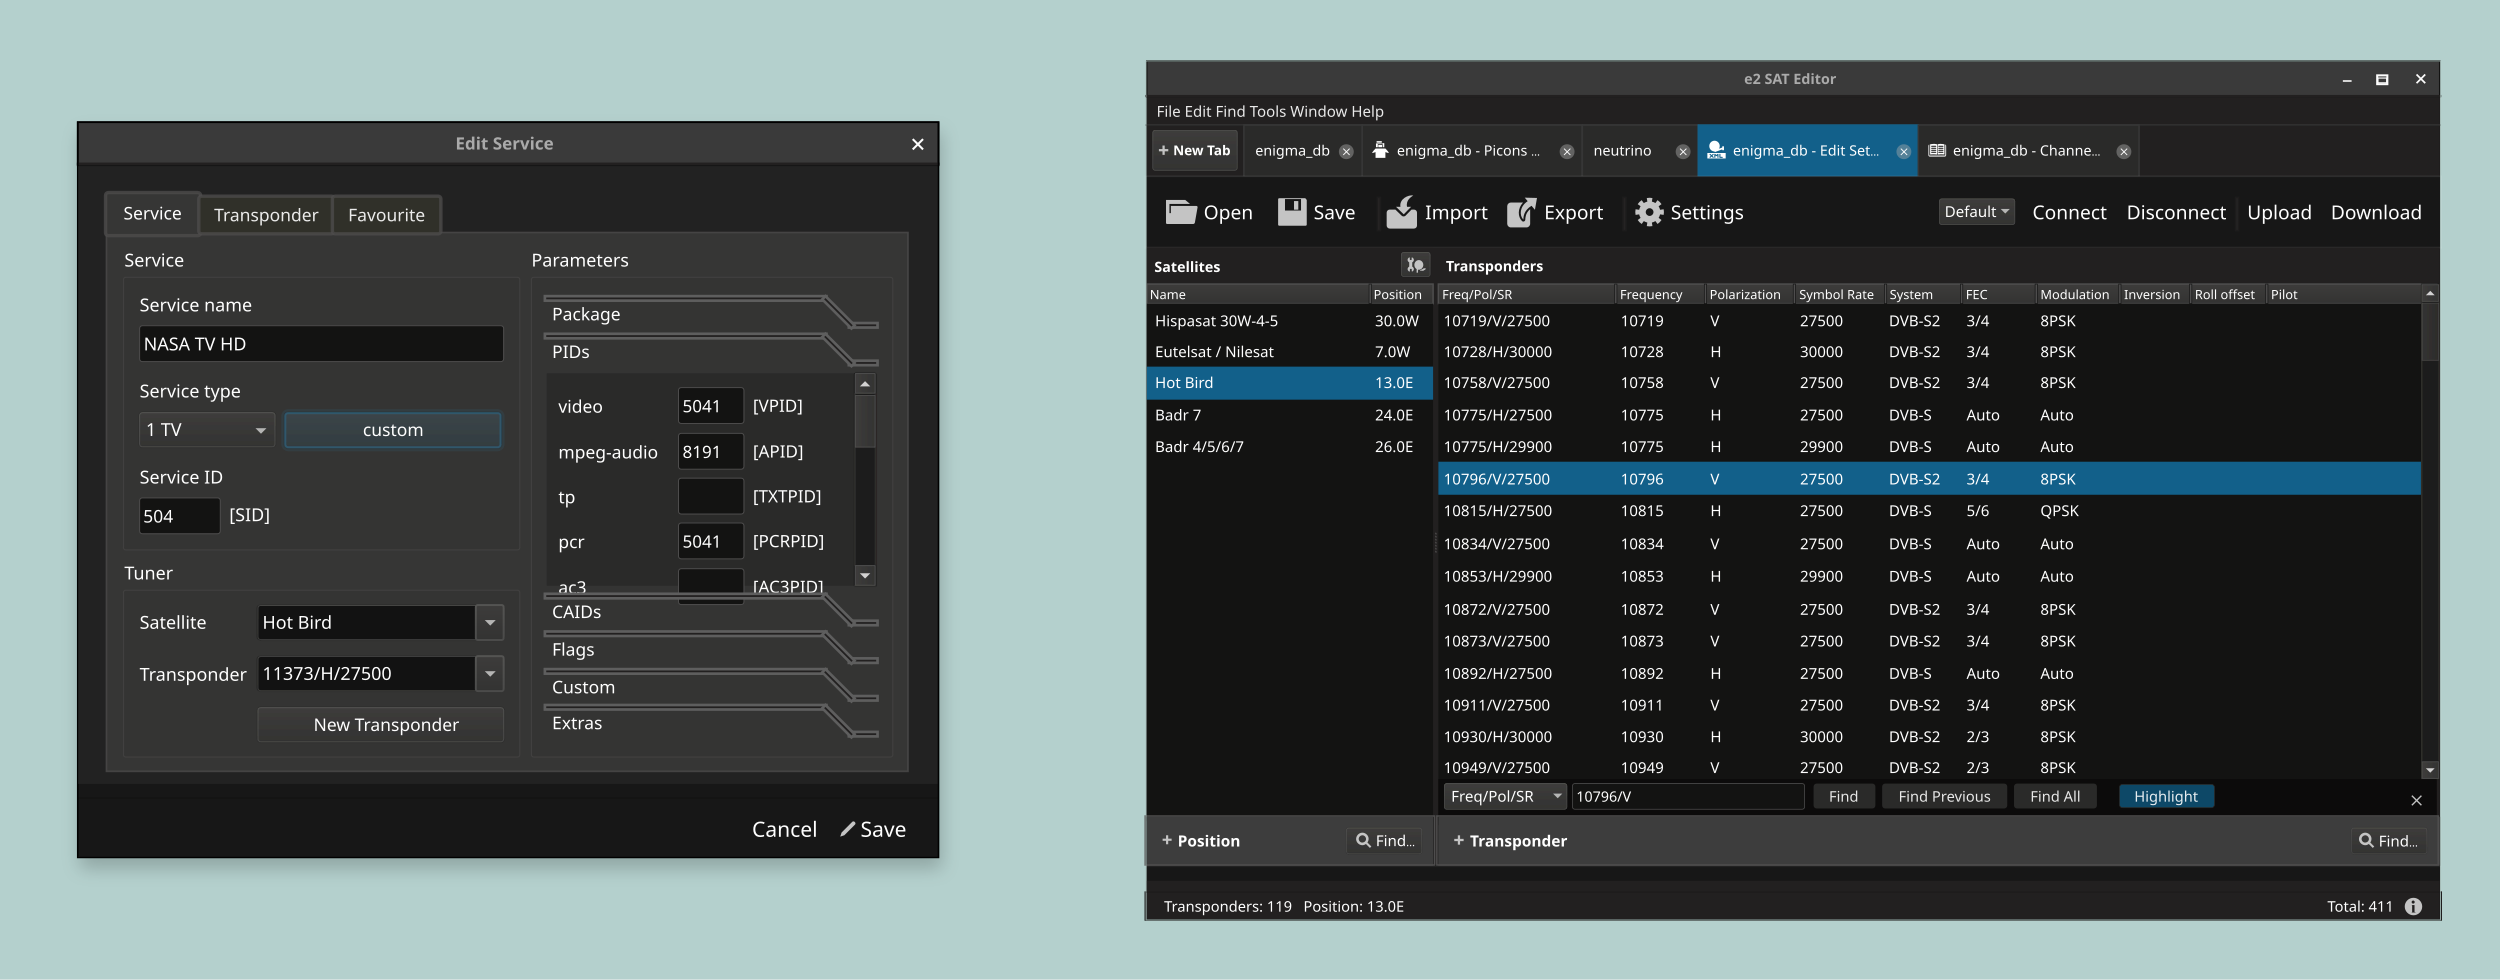
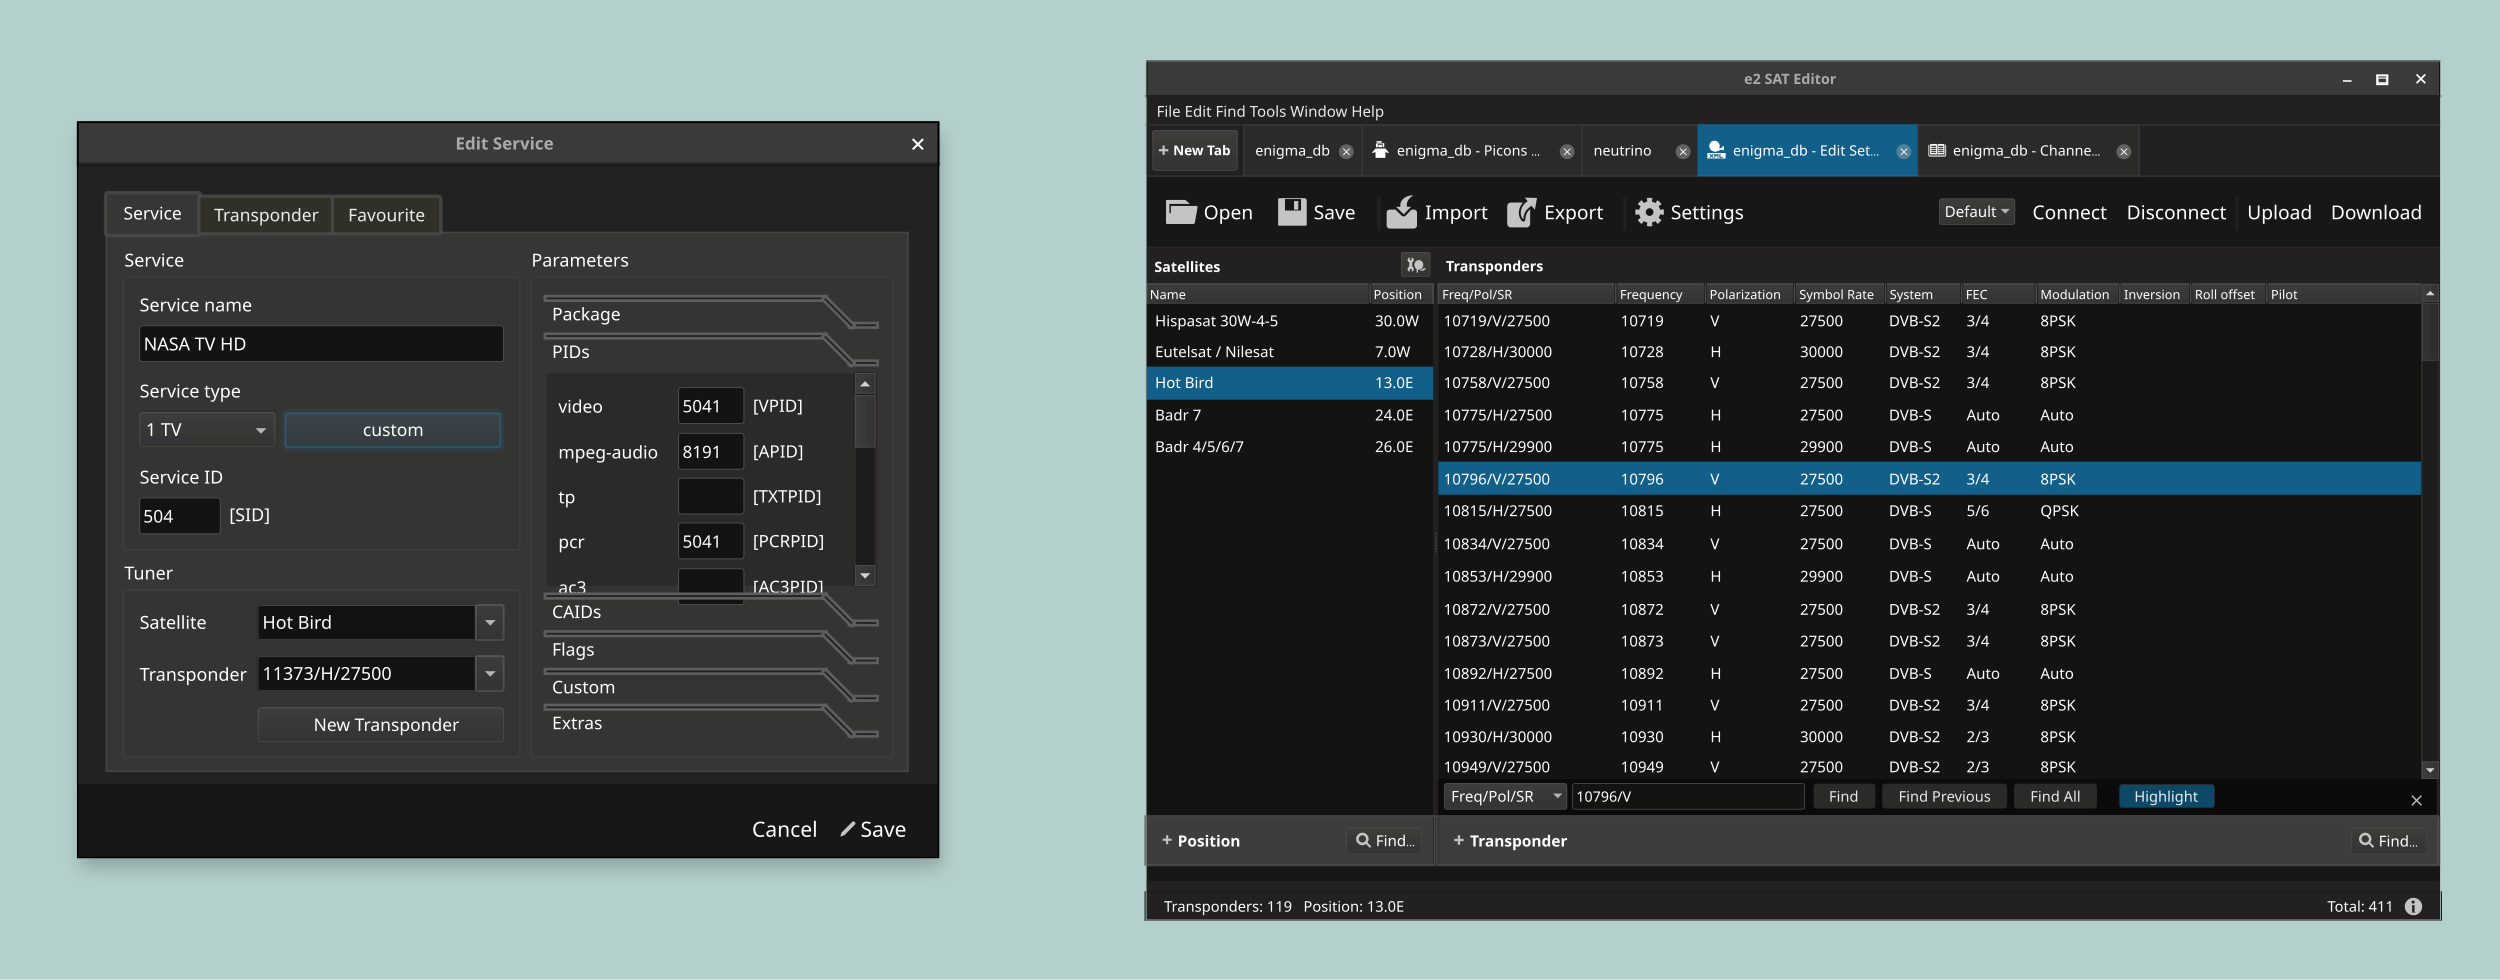
<svg xmlns="http://www.w3.org/2000/svg" viewBox="0 0 3318 1300" style="pointer-events:none;user-select:none;text-rendering:geometricprecision">
  <defs>
    <symbol id="aad">
      <path d="M37.75 37.75h18.127v-11.5h-18.127c0 0 0-18.127 0-18.127h-11.5v18.127c0 0-18.127 0-18.127 0v11.5h18.127c0 0 0 18.127 0 18.127h11.5v-18.127z" />
    </symbol>
    <symbol id="cbw">
      <path d="M60 14.973l-3-0.522v35.716c-3.141-0.28-8.021-0.667-11-0.667-0.95 0-2.094 0.039-3.312 0.102-0.962 0.036-2.014 0.106-3.059 0.191-2.678 0.191-5.264 0.428-6.629 0.559v-35.901c0 0 6.61-1.451 9.963-1.451 4 0 14.037 1.451 14.037 1.451l3.001 0.522c1.769 0.819 2.999 2.61 2.999 4.687v32.68c0 2.848-2.312 5.16-5.16 5.16h-51.68c-2.848 0-5.16-2.312-5.16-5.16v-32.68c0-2.077 1.23-3.869 3-4.687l3-0.522c0 0 10.037-1.451 14.037-1.451 3.353 0 9.963 1.451 9.963 1.451v35.901c-1.366-0.131-3.951-0.368-6.629-0.559-1.045-0.085-2.097-0.155-3.059-0.191-1.218-0.063-2.362-0.102-3.312-0.102-2.979 0-7.859 0.387-11 0.667v-35.716l-3 0.522v38.765h56v-38.765zM28.5 42.5c0-1.104-0.896-2-2-2h-14c-1.104 0-2 0.896-2 2s0.896 2 2 2h14c1.104 0 2-0.896 2-2zM53.5 42.5c0-1.104-0.896-2-2-2h-14c-1.104 0-2 0.896-2 2s0.896 2 2 2h14c1.104 0 2-0.896 2-2zM28.5 35.5c0-1.104-0.896-2-2-2h-14c-1.104 0-2 0.896-2 2s0.896 2 2 2h14c1.104 0 2-0.896 2-2zM53.5 35.5c0-1.104-0.896-2-2-2h-14c-1.104 0-2 0.896-2 2s0.896 2 2 2h14c1.104 0 2-0.896 2-2zM28.5 28.5c0-1.104-0.896-2-2-2h-14c-1.104 0-2 0.896-2 2s0.896 2 2 2h14c1.104 0 2-0.896 2-2zM53.5 28.5c0-1.104-0.896-2-2-2h-14c-1.104 0-2 0.896-2 2s0.896 2 2 2h14c1.104 0 2-0.896 2-2zM28.5 21.5c0-1.104-0.896-2-2-2h-14c-1.104 0-2 0.896-2 2s0.896 2 2 2h14c1.104 0 2-0.896 2-2zM53.5 21.5c0-1.104-0.896-2-2-2h-14c-1.104 0-2 0.896-2 2s0.896 2 2 2h14c1.104 0 2-0.896 2-2z" />
    </symbol>
    <symbol id="cce">
      <path d="M62.328 7.276l-5.604-5.604-24.724 24.724c0 0-24.724-24.724-24.724-24.724l-5.604 5.604 24.724 24.724c0 0-24.724 24.724-24.724 24.724l5.604 5.604 24.724-24.724c0 0 24.724 24.724 24.724 24.724l5.604-5.604-24.724-24.724c0 0 24.724-24.724 24.724-24.724z" />
    </symbol>
    <symbol id="edt">
      <path d="M13.624 42.251l33.207-33.269c1.948-1.951 5.432-1.635 7.775 0.704 2.344 2.34 2.666 5.823 0.719 7.774l-33.207 33.269-12.724 4.254 4.23-12.732z" />
    </symbol>
    <symbol id="ees">
      <path d="M32.032 50.518c-4.79-2.886-8.032-8.409-8.032-14.742 0-9.314 7.011-16.876 15.648-16.876 8.636 0 15.647 7.562 15.647 16.876s-7.011 16.875-15.647 16.875c-0.924 0-1.828-0.086-2.709-0.252l-0.191 10.501-4.943-0.144 0.227-12.238zM6.057 26.78c-0.001-0.001 0.023 14.969 0.023 14.969-0.866 0.414-1.706 0.922-2.43 1.563-4.358 3.853-4.35 10.108 0.019 13.972 0.971 0.858 2.137 1.495 3.319 1.965l1.369-0.931-0.011-7.239c-0.001-0.885 0.89-1.557 1.892-1.556 0 0 2.771 0.003 2.771 0.003 0.536 0.001 1.068 0.166 1.418 0.476 0.306 0.27 0.483 0.677 0.484 1.091 0 0 0.011 7.016 0.011 7.016l1.416 0.908c0.975-0.446 1.946-0.994 2.763-1.716 4.357-3.853 4.35-10.108-0.019-13.972-0.727-0.643-1.569-1.153-2.438-1.57l-0.023-14.969c0.866-0.414 1.706-0.923 2.43-1.563 4.358-3.853 4.35-10.108-0.019-13.972-0.895-0.791-1.965-1.383-3.043-1.844l-1.393 0.921 0.010 6.793c0.002 0.875-0.84 1.502-1.829 1.501 0 0-2.897-0.003-2.897-0.003-0.992-0.002-1.837-0.634-1.839-1.511 0 0-0.010-6.794-0.010-6.794l-1.392-0.918c-1.078 0.459-2.146 1.048-3.039 1.838-4.357 3.853-4.35 10.108 0.019 13.972 0.727 0.642 1.569 1.153 2.438 1.57zM50.271 51.811l-0.523-0.46-5.453 3.436 0.662 1.988 5.986-1.196c1.277 1.246 2.819 1.484 3.871 0.785-0.004 0.002 7.388-4.581 7.388-4.581 0.786-0.485 1.326-1.441 1.398-2.711 0.046-0.806-0.219-1.238-0.491-1.487-0.236-0.215-0.539-0.342-0.917-0.337-0.336 0.004-0.81 0.167-1.33 0.351-0.245 0.086-0.508 0.175-0.77 0.205-0.142 0.017-0.286 0.022-0.415-0.049-1.014-0.553-2.017-0.529-2.787-0.049l-6.619 4.105z" />
    </symbol>
    <symbol id="fft">
      <path d="M56.256 31.057h-42.438c-7.074 0-12.818 5.744-12.818 12.818v61.295c0 7.074 5.744 12.818 12.818 12.818h54.476c7.075 0 12.818-5.744 12.818-12.818v-51.051c-16.616 14.040-16.649 30.281-17.025 36.965-0.151 2.687-1.869 5.034-4.385 5.99s-5.359 0.343-7.257-1.565c-14.421-14.502-16.181-43.133 3.811-64.452zM57.293 90.694c-14.624-14.705-13.039-45.988 15.234-64.344l-10.365-12.362 42.838 1.084-7.263 41.344-11.808-14.082c-28.127 16.992-28.15 39.728-28.636 48.36z" />
    </symbol>
    <symbol id="fgt">
      <path d="M87.8 55.714h8.488c5.912 0 10.712 4.753 10.712 10.606v45.074c0 5.854-4.8 10.606-10.712 10.606h-84.576c-5.912 0-10.712-4.752-10.712-10.606v-45.074c0-5.853 4.8-10.606 10.712-10.606h19.788l22.5 21.827c1.413 1.374 4.32 2.133 6.3 2.109 1.98-0.023 4.821-0.828 6.2-2.236l21.3-21.7zM93.982 6.385c-17.881-3.082-49.582 12.531-44.921 39.525h-15.517l27.127 26.376 25.847-26.376h-14.41c-4.833-24.162 15.844-35.121 21.874-39.525z" />
    </symbol>
    <symbol id="fho">
      <path d="M32 62.5c-16.833 0-30.5-13.667-30.5-30.5s13.667-30.5 30.5-30.5v9.611c-0.352-0.073-0.717-0.111-1.090-0.111-2.99 0-5.42 2.43-5.42 5.41 0 2.99 2.43 5.42 5.42 5.42 0.373 0 0.738-0.038 1.090-0.111v5.111l-7.44 0.18 2.82 1.23v22.7l-2.82 2.060h7.44v9.5zM32 11.111v-9.611c16.833 0 30.5 13.667 30.5 30.5s-13.667 30.5-30.5 30.5v-9.5h9.46l-5.76-2.060v-24.2l-3.7 0.090v-5.111c2.46-0.506 4.32-2.693 4.32-5.309 0-2.607-1.86-4.793-4.32-5.299z" />
    </symbol>
    <symbol id="fin">
      <path d="M21 42.973h89.077c2.783 0 4.643 2.26 4.153 5.042l-9.34 52.943c-0.491 2.783-3.149 5.042-5.932 5.042h-91.118c-2.119 0-3.84-1.721-3.84-3.84v-80.16h67.2l16.8 14h-72v32h5v-25.027z" />
    </symbol>
    <symbol id="fje">
      <path d="M114 22v86.16c0 2.119-1.721 3.84-3.84 3.84h-92.32c-2.119 0-3.84-1.721-3.84-3.84v-88.32c0-2.119 1.721-3.84 3.84-3.84h91.16l5 6zM94 59.014v-40h-56v40h56zM84.5 26v30h-15v-30h15z" />
    </symbol>
    <symbol id="pkw">
      <path d="M14.762 29.23h34.49c0 0 13.928 14.478 11.463 15.596-1.067 0.483-6.127-1.117-11.524-3.087v20.261h-34.389v-20.253c-5.389 1.967-10.437 3.562-11.502 3.079-2.465-1.118 11.462-15.596 11.462-15.596zM36.774 11.359h-20.475v13.19h6.364v-10.552h14.111v-2.638zM38.538 16.635h-14.111v7.914h14.111v-7.914zM45.299 10.4v14.149h-4.283v-9.233h-2.478v-4.916h6.761zM36.632 3.482h-18.173v5.276h18.173v-5.276z" />
    </symbol>
    <symbol id="slh">
      <path d="M40.023 45.152c-3.477 2.591-7.729 4.192-12.407 4.221-10.406 0.066-20.276-8.26-21.806-18.699-1.731-11.814 7.58-24.164 20.12-25.040 0.561-0.039 1.124-0.055 1.686-0.053 10 0.095 19.38 7.75 21.337 17.619 1.156 5.829-0.437 11.92-3.87 16.758l13.82 13.819-5.128 5.128-13.752-13.753zM27.395 14.645c-6.236 0.060-12 5.17-12.677 11.431-0.588 5.436 2.691 11.076 7.773 13.229 6.62 2.806 15.346-1.167 17.352-8.391 2.055-7.404-3.759-16.031-12.032-16.265-0.139-0.003-0.278-0.004-0.416-0.004z" />
    </symbol>
    <symbol id="sms">
      <path d="M73.934 15.359c-6.491-1.302-13.177-1.302-19.668 0 0.828 4.128 1.452 8.287 1.871 12.477-4.352 0.948-8.5 2.666-12.249 5.073-2.666-3.259-5.165-6.641-7.499-10.146-5.511 3.67-10.238 8.397-13.908 13.908 3.505 2.334 6.887 4.834 10.146 7.499-2.407 3.749-4.125 7.897-5.073 12.249-4.19-0.419-8.349-1.043-12.477-1.871-1.303 6.491-1.303 13.177 0 19.668 4.128-0.828 8.287-1.452 12.477-1.871 0.948 4.352 2.666 8.501 5.073 12.249-3.259 2.666-6.641 5.165-10.146 7.499 3.67 5.511 8.397 10.238 13.908 13.908 2.334-3.505 4.833-6.887 7.499-10.146 3.749 2.407 7.897 4.125 12.249 5.074-0.419 4.189-1.043 8.348-1.871 12.476 6.491 1.303 13.177 1.303 19.668 0-0.828-4.128-1.452-8.287-1.871-12.476 4.352-0.949 8.5-2.667 12.249-5.074 2.666 3.259 5.165 6.641 7.499 10.146 5.511-3.67 10.238-8.397 13.908-13.908-3.505-2.334-6.887-4.833-10.146-7.499 2.407-3.748 4.125-7.897 5.073-12.249 4.19 0.419 8.349 1.043 12.477 1.871 1.303-6.491 1.303-13.177 0-19.668-4.128 0.828-8.287 1.452-12.477 1.871-0.948-4.352-2.666-8.5-5.073-12.249 3.259-2.665 6.641-5.165 10.146-7.499-3.67-5.511-8.397-10.238-13.908-13.908-2.334 3.505-4.833 6.887-7.499 10.146-3.749-2.407-7.897-4.125-12.249-5.073 0.419-4.19 1.043-8.349 1.871-12.477zM64.1 50.882c7.451 0 13.5 6.049 13.5 13.5s-6.049 13.5-13.5 13.5c-7.451 0-13.5-6.049-13.5-13.5s6.049-13.5 13.5-13.5z" />
    </symbol>
    <symbol id="tnw">
      <path d="M64 64v-19h-64v19h64zM38.975 58.253l0.001 1.834c0.001 1.076-0.872 1.949-1.947 1.949s-1.949-0.873-1.95-1.949l-0.002-6.41-1.968 1.774c-0.407 0.367-0.947 0.542-1.48 0.524-0.533 0.018-1.073-0.157-1.48-0.524l-1.968-1.774-0.003 6.41c0 1.076-0.874 1.949-1.949 1.949s-1.948-0.873-1.948-1.949l0.002-5.24h-6.669l4.099 3.89c0.751 0.713 0.751 1.869 0.002 2.581-0.75 0.711-1.968 0.71-2.719-0.002l-4.104-3.895-4.104 3.895c-0.751 0.712-1.969 0.713-2.719 0.002-0.75-0.712-0.749-1.868 0.002-2.581l4.104-3.895-4.104-3.895c-0.751-0.712-0.752-1.868-0.002-2.58s1.968-0.711 2.719 0.002l4.104 3.895 4.104-3.895c0.751-0.713 1.969-0.713 2.719-0.002 0.749 0.712 0.749 1.868-0.002 2.58l-4.099 3.89h6.669l0.002-5.24c0-0.024 0.001-0.048 0.002-0.072-0.031-0.488 0.159-0.985 0.571-1.356 0.276-0.249 0.614-0.408 0.97-0.477 0.131-0.028 0.267-0.043 0.406-0.043 0.058 0 0.115 0.002 0.172 0.007 0.454 0.033 0.899 0.206 1.247 0.52l3.976 3.583 3.975-3.583c0.348-0.314 0.793-0.487 1.248-0.52 0.056-0.005 0.114-0.007 0.171-0.007 0.14 0 0.276 0.015 0.407 0.043 0.356 0.069 0.694 0.228 0.97 0.477 0.412 0.371 0.602 0.868 0.571 1.356 0.001 0.024 0.001 0.048 0.001 0.072l0.003 8.646h2.912l0.003-8.83c0-1.076 0.874-1.949 1.949-1.949s1.948 0.873 1.948 1.949l-0.004 8.839 6.372 0.002c0.993 0.001 1.798 0.807 1.798 1.799 0 0.993-0.805 1.798-1.798 1.798l-8.471-0.003c-0.992 0-1.798-0.806-1.798-1.799l0.001-1.796h-2.912zM25.286 39.498c-0.095 0.001-0.19 0.002-0.286 0.002-10.072 0-18.25-8.402-18.25-18.75s8.178-18.75 18.25-18.75c10.072 0 18.25 8.402 18.25 18.75 0 3.307-0.835 6.416-2.301 9.115l11.051-4.023v-3.071c0-0.828 0.672-1.5 1.5-1.5h3c0.828 0 1.5 0.672 1.5 1.5v11c0 0.828-0.672 1.5-1.5 1.5h-3c-0.828 0-1.5-0.672-1.5-1.5v-1.543l-25.926 9.436-0.788-2.166z" />
    </symbol>
    <symbol id="aol">
      <path d="M32 45.423l26.667-26.846h-53.334l26.667 26.846z" />
    </symbol>
    <linearGradient id="bpf" x1="0" y1="0" x2="0" y2="1">
      <stop offset="0" style="stop-color:#3d3c3b" />
      <stop offset="1" style="stop-color:#333332" />
    </linearGradient>
    <linearGradient id="bqf" x1="0" y1="0" x2="1" y2="0">
      <stop offset="0" style="stop-color:#3d3c3b" />
      <stop offset="1" style="stop-color:#333332" />
    </linearGradient>
    <linearGradient id="brf" x1="0" y1="0" x2="0" y2="1">
      <stop offset="0" style="stop-color:#545452" />
      <stop offset="1" style="stop-color:#4b4b4a" />
    </linearGradient>
    <filter id="bsf" color-interpolation-filters="sRGB">
      <feDropShadow dx="0" dy="0" stdDeviation="0.75" />
      <feDropShadow dx="0" dy="0" stdDeviation="0.5" />
      <feDropShadow dx="0" dy="0" stdDeviation="1" />
    </filter>
    <filter id="mtf" color-interpolation-filters="sRGB">
      <feDropShadow dx="-3" dy="12" stdDeviation="20" flood-opacity="0.2" />
      <feDropShadow dx="3" dy="12" stdDeviation="10" flood-opacity="0.2" />
    </filter>
  </defs>
  <rect x="0" y="0" width="3318" height="1300" style="fill:#b4d0cd" />
  <g transform="matrix(1.19,0,0,1.19,102,161)" style="font-family:'Sans-Serif',system-ui,sans-serif">
    <rect x="1" y="1" width="960" height="820" rx="0" style="fill:#222020;stroke:#acc6c3;stroke-width:1px;filter:url(#mtf)" />
    <rect x="1" y="1" width="960" height="48" rx="0" style="fill:#3a3a3a;stroke:#131312;stroke-width:2px;clip-path:inset(1px 1px 0px)" />
    <rect x="1" y="47" width="960" height="1" style="fill:none;stroke:#222020;stroke-width:2px;clip-path:inset(0px 1px)" />
    <text x="-1" y="3.5" dx="478" dy="28" text-anchor="middle" style="font-family:'Sans-Serif',system-ui,sans-serif;font-weight:bold;font-size:19px;fill:#aaa">Edit Service</text>
    <g transform="matrix(0.707,0.707,-0.707,0.707,938,15)">
      <rect x="0" y="7" width="15" height="1" style="fill:none;stroke:#fdfdfd;stroke-width:1.3px" />
      <rect x="7" y="0" width="1" height="15" style="fill:none;stroke:#fdfdfd;stroke-width:1.3px" />
    </g>
    <rect x="33" y="124" width="894" height="601" rx="0" style="fill:#363635;fill-opacity:1;stroke:#4e4d4d;stroke-opacity:0.75;stroke-width:1.8px" />
    <g style="clip-path:none">
      <rect x="32" y="79.5" width="106" height="48" rx="3" style="fill:#363635;stroke:#4e4d4d;stroke-opacity:0.75;stroke-width:3.8px;clip-path:inset(1.5px 1.5px 4.2px)" />
      <text x="38.5" y="87.5" dx="46" dy="22" text-anchor="middle" style="font-size:19.5px;letter-spacing:normal;fill:#fff">Service</text>
    </g>
    <g style="clip-path:none">
      <rect x="136" y="83.5" width="151" height="42" rx="3" style="fill:#303029;stroke:#4e4d4d;stroke-opacity:0.75;stroke-width:3.8px;clip-path:inset(1.5px 1.5px 4.2px 4.2px)" />
      <text x="131.5" y="89.5" dx="80" dy="22" text-anchor="middle" style="font-size:19.5px;letter-spacing:normal;fill:#fff;fill-opacity:0.9">Transponder</text>
    </g>
    <g style="clip-path:none">
      <rect x="285" y="83.5" width="121" height="42" rx="3" style="fill:#303029;stroke:#4e4d4d;stroke-opacity:0.75;stroke-width:3.8px;clip-path:inset(1.5px 1.5px 4.2px 4.2px)" />
      <text x="278.5" y="89.5" dx="67" dy="22" text-anchor="middle" style="font-size:19.5px;letter-spacing:normal;fill:#fff;fill-opacity:0.9">Favourite</text>
    </g>
    <rect x="52" y="174" width="442" height="304" rx="2.5" style="fill:#222020;fill-opacity:0.1;stroke:#4e4d4d;stroke-opacity:0.5;stroke-width:1.2px" />
    <text x="43" y="145" dx="10" dy="17" style="font-size:20px;letter-spacing:normal;fill:#fff">Service</text>
    <text x="70" y="190" dy="22" style="font-size:20px;fill:#fff">Service name</text>
    <rect x="70" y="228" width="406" height="40" rx="3" style="fill:#131312;stroke:#4e4d4d;stroke-opacity:1;stroke-width:1.1px;clip-path:none" />
    <text x="70.5" y="232.5" dx="4" dy="23" style="font-size:20px;fill:#fff">NASA TV HD</text>
    <text x="70" y="286" dy="22" style="font-size:20px;fill:#fff">Service type</text>
    <rect x="70" y="325" width="151" height="38" rx="3" style="fill:url(#bpf);stroke:url(#brf);stroke-width:1.1px;filter:url(#bsf)" />
    <text x="65" y="329" dx="12" dy="22" style="font-size:20px;word-spacing:8px;fill:#fff">1 TV</text>
    <rect x="198.5" y="334" width="24" height="24" rx="8" style="fill:none;stroke:none;stroke-opacity:0.06;stroke-width:2px" />
    <g style="fill:#b5b5b4" transform="matrix(0.23,0,0,0.23,198,338)">
      <use href="#aol" />
    </g>
    <rect x="232.5" y="325.5" width="240" height="38" rx="3" style="fill:url(#bpf);stroke:#315162;stroke-width:2.2px;filter:url(#bsf)" />
    <rect x="228" y="321" width="249" height="47" rx="8" style="fill:#308cc6;fill-opacity:0.1" />
    <text x="299" y="331" dx="20" dy="20" style="font-size:19.5px;word-spacing:8px;fill:#fff">custom</text>
    <text x="70" y="382" dy="22" style="font-size:20px;fill:#fff">Service ID</text>
    <rect x="70" y="420" width="90" height="40" rx="3" style="fill:#131312;stroke:#4e4d4d;stroke-opacity:1;stroke-width:1.1px;clip-path:none" />
    <text x="70" y="424.5" dx="4" dy="23" style="font-size:19.5px;fill:#fff">504</text>
    <text x="170" y="423" dy="23" style="font-size:20px;fill:#fff">[SID]</text>
    <rect x="52" y="523" width="442" height="186" rx="2.5" style="fill:#222020;fill-opacity:0.1;stroke:#4e4d4d;stroke-opacity:0.5;stroke-width:1.2px" />
    <text x="43" y="494" dx="10" dy="17" style="font-size:20px;letter-spacing:normal;fill:#fff">Tuner</text>
    <text x="70" y="544" dy="22" style="font-size:20px;fill:#fff">Satellite</text>
    <rect x="202" y="540" width="274" height="38" rx="3" style="fill:#131312;stroke:url(#brf);stroke-width:1.1px;filter:url(#bsf)" />
    <rect x="200.5" y="539.5" width="247" height="39" rx="3" style="clip-path:inset(0px 3px 0px 0px);opacity:0.2" />
    <text x="195" y="544" dx="12" dy="22" style="font-size:20px;fill:#fff">Hot Bird</text>
    <rect x="445" y="539.5" width="31" height="39" rx="2.2" style="fill:url(#bpf);stroke:url(#brf);stroke-width:2.2px;clip-path:inset(1.3px 1.1px 1.3px 0px)" />
    <rect x="454.2" y="548" width="24" height="24" rx="8" style="fill:none;stroke:none;stroke-opacity:0.06;stroke-width:2px" />
    <g style="fill:#b5b5b4" transform="matrix(0.23,0,0,0.23,453.7,552)">
      <use href="#aol" />
    </g>
    <text x="70" y="602" dy="22" style="font-size:20px;fill:#fff">Transponder</text>
    <rect x="202" y="597" width="274" height="38" rx="3" style="fill:#131312;stroke:url(#brf);stroke-width:1.1px;filter:url(#bsf)" />
    <rect x="200.5" y="596.5" width="247" height="39" rx="3" style="clip-path:inset(0px 3px 0px 0px);opacity:0.2" />
    <text x="195" y="601" dx="12" dy="22" style="font-size:20px;fill:#fff">11373/H/27500</text>
    <rect x="445" y="596.5" width="31" height="39" rx="2.2" style="fill:url(#bpf);stroke:url(#brf);stroke-width:2.2px;clip-path:inset(1.3px 1.1px 1.3px 0px)" />
    <rect x="454.2" y="605" width="24" height="24" rx="8" style="fill:none;stroke:none;stroke-opacity:0.06;stroke-width:2px" />
    <g style="fill:#b5b5b4" transform="matrix(0.23,0,0,0.23,453.7,609)">
      <use href="#aol" />
    </g>
    <rect x="202" y="654" width="274" height="38" rx="3" style="fill:url(#bpf);stroke:url(#brf);stroke-width:1.1px;filter:url(#bsf)" />
    <text x="244" y="659" dx="20" dy="21" style="font-size:19.5px;fill:#fff">New Transponder</text>
    <rect x="507" y="174" width="403" height="535" rx="2.5" style="fill:#222020;fill-opacity:0.1;stroke:#4e4d4d;stroke-opacity:0.5;stroke-width:1.2px" />
    <text x="497" y="145" dx="10" dy="17" style="font-size:20px;letter-spacing:normal;fill:#fff">Parameters</text>
    <rect x="522" y="195" width="314" height="5" style="fill:#222020;stroke:#5e5e5e;stroke-width:3px;clip-path:inset(3px 3px 1px)" />
    <rect x="861" y="225" width="32" height="5" style="fill:#222020;stroke:#5e5e5e;stroke-width:3px;clip-path:inset(3px 3px 1px 2px)" />
    <rect x="222" y="-222" width="46" height="5" style="fill:#222020;stroke:#5e5e5e;stroke-width:3px;clip-path:inset(3px 3px 1px)" transform="matrix(0.707,0.707,-0.707,0.707,521,195)" />
    <text x="522" y="196" dx="8" dy="26" style="font-size:19.5px;fill:#fff">Package</text>
    <rect x="522" y="237" width="314" height="5" style="fill:#222020;stroke:#5e5e5e;stroke-width:3px;clip-path:inset(3px 3px 1px)" />
    <rect x="861" y="267" width="32" height="5" style="fill:#222020;stroke:#5e5e5e;stroke-width:3px;clip-path:inset(3px 3px 1px 2px)" />
    <rect x="222" y="-222" width="46" height="5" style="fill:#222020;stroke:#5e5e5e;stroke-width:3px;clip-path:inset(3px 3px 1px)" transform="matrix(0.707,0.707,-0.707,0.707,521,237)" />
    <text x="522" y="238" dx="8" dy="26" style="font-size:19.5px;fill:#fff">PIDs</text>
    <g style="clip-path:inset(0px 0px 22px)">
      <rect x="524" y="281" width="367" height="237" style="fill:#2a2a29;fill-opacity:1" />
      <text x="537" y="303" dy="22" style="font-size:19.5px;fill:#fff">video</text>
      <rect x="671" y="297" width="73" height="40" rx="3" style="fill:#131312;stroke:#4e4d4d;stroke-opacity:1;stroke-width:1.1px;clip-path:none" />
      <text x="671.5" y="301.5" dx="4" dy="23" style="font-size:19px;fill:#fff">5041</text>
      <text x="754" y="301" dy="23" style="font-size:19px;fill:#fff">[VPID]</text>
      <text x="537" y="354" dy="22" style="font-size:19.5px;fill:#fff">mpeg-audio</text>
      <rect x="671" y="348" width="73" height="40" rx="3" style="fill:#131312;stroke:#4e4d4d;stroke-opacity:1;stroke-width:1.1px;clip-path:none" />
      <text x="671.5" y="352.5" dx="4" dy="23" style="font-size:19px;fill:#fff">8191</text>
      <text x="754" y="352" dy="23" style="font-size:19px;fill:#fff">[APID]</text>
      <text x="537" y="404" dy="22" style="font-size:19.5px;fill:#fff">tp</text>
      <rect x="671" y="398" width="73" height="40" rx="3" style="fill:#131312;stroke:#4e4d4d;stroke-opacity:1;stroke-width:1.1px;clip-path:none" />
      <text x="754" y="402" dy="23" style="font-size:19px;fill:#fff">[TXTPID]</text>
      <text x="537" y="454" dy="22" style="font-size:19.5px;fill:#fff">pcr</text>
      <rect x="671" y="448" width="73" height="40" rx="3" style="fill:#131312;stroke:#4e4d4d;stroke-opacity:1;stroke-width:1.1px;clip-path:none" />
      <text x="671.5" y="452.5" dx="4" dy="23" style="font-size:19px;fill:#fff">5041</text>
      <text x="754" y="452" dy="23" style="font-size:19px;fill:#fff">[PCRPID]</text>
      <text x="537" y="505" dy="22" style="font-size:19.5px;fill:#fff">ac3</text>
      <rect x="671" y="499" width="73" height="40" rx="3" style="fill:#131312;stroke:#4e4d4d;stroke-opacity:1;stroke-width:1.1px;clip-path:none" />
      <text x="754" y="503" dy="23" style="font-size:19px;fill:#fff">[AC3PID]</text>
    </g>
    <g transform="matrix(0.994,0,0,0.994,11,7.5)" style="clip-path:inset(0px 0px 0px -2px);filter:url(#bsf)">
      <rect x="862" y="277" width="23" height="236" style="fill:#1d1c1c;stroke:#2e2d2c;stroke-width:2px;clip-path:inset(0px 1px 0px 0px)" />
      <rect x="862.5" y="275.5" width="22" height="22" style="fill:url(#bqf);stroke:#4f4f4e;filter:url(#bsf)" rx="0" />
      <g transform="matrix(0.22,0,0,-0.22,866.3,294)">
        <use href="#aol" style="fill:#d3d2d2" />
      </g>
      <rect x="862.5" y="491" width="22" height="22" style="fill:url(#bqf);stroke:#4f4f4e;filter:url(#bsf)" rx="0" />
      <g transform="matrix(0.22,0,0,0.22,866.3,495.5)">
        <use href="#aol" style="fill:#d3d2d2" />
      </g>
      <rect x="862.5" y="300" width="22" height="58" rx="0" style="fill:url(#bqf);fill-opacity:1;stroke:#4f4f4e" />
    </g>
    <rect x="522" y="527" width="314" height="5" style="fill:#222020;stroke:#5e5e5e;stroke-width:3px;clip-path:inset(3px 3px 1px)" />
    <rect x="861" y="557" width="32" height="5" style="fill:#222020;stroke:#5e5e5e;stroke-width:3px;clip-path:inset(3px 3px 1px 2px)" />
    <rect x="222" y="-222" width="46" height="5" style="fill:#222020;stroke:#5e5e5e;stroke-width:3px;clip-path:inset(3px 3px 1px)" transform="matrix(0.707,0.707,-0.707,0.707,521,527)" />
    <text x="522" y="528" dx="8" dy="26" style="font-size:19.5px;fill:#fff">CAIDs</text>
    <rect x="522" y="569" width="314" height="5" style="fill:#222020;stroke:#5e5e5e;stroke-width:3px;clip-path:inset(3px 3px 1px)" />
    <rect x="861" y="599" width="32" height="5" style="fill:#222020;stroke:#5e5e5e;stroke-width:3px;clip-path:inset(3px 3px 1px 2px)" />
    <rect x="222" y="-222" width="46" height="5" style="fill:#222020;stroke:#5e5e5e;stroke-width:3px;clip-path:inset(3px 3px 1px)" transform="matrix(0.707,0.707,-0.707,0.707,521,569)" />
    <text x="522" y="570" dx="8" dy="26" style="font-size:19.5px;fill:#fff">Flags</text>
    <rect x="522" y="611" width="314" height="5" style="fill:#222020;stroke:#5e5e5e;stroke-width:3px;clip-path:inset(3px 3px 1px)" />
    <rect x="861" y="641" width="32" height="5" style="fill:#222020;stroke:#5e5e5e;stroke-width:3px;clip-path:inset(3px 3px 1px 2px)" />
    <rect x="222" y="-222" width="46" height="5" style="fill:#222020;stroke:#5e5e5e;stroke-width:3px;clip-path:inset(3px 3px 1px)" transform="matrix(0.707,0.707,-0.707,0.707,521,611)" />
    <text x="522" y="612" dx="8" dy="26" style="font-size:19.5px;fill:#fff">Custom</text>
    <rect x="522" y="651" width="314" height="5" style="fill:#222020;stroke:#5e5e5e;stroke-width:3px;clip-path:inset(3px 3px 1px)" />
    <rect x="861" y="681" width="32" height="5" style="fill:#222020;stroke:#5e5e5e;stroke-width:3px;clip-path:inset(3px 3px 1px 2px)" />
    <rect x="222" y="-222" width="46" height="5" style="fill:#222020;stroke:#5e5e5e;stroke-width:3px;clip-path:inset(3px 3px 1px)" transform="matrix(0.707,0.707,-0.707,0.707,521,651)" />
    <text x="522" y="652" dx="8" dy="26" style="font-size:19.5px;fill:#fff">Extras</text>
    <rect x="1" y="739" width="960" height="81" rx="0" style="fill:#171717;clip-path:inset(15px 0px 0px)" />
    <text x="727" y="764" dx="26" dy="34" style="font-size:23.5px;fill:#fff">Cancel</text>
    <g transform="matrix(0.36,0,0,0.36,848,778)">
      <use href="#edt" style="fill:#c4c4c4" />
    </g>
    <text x="848" y="764" dx="26" dy="34" style="font-size:23.5px;fill:#fff">Save</text>
    <rect x="1" y="754" width="960" height="1.6" style="fill:#131312" />
    <rect x="1" y="1" width="960" height="820" rx="0" style="fill:none;stroke:#000;stroke-width:1.8px" />
  </g>
  <g style="font-family:'Sans-Serif',system-ui,sans-serif">
    <rect x="1521" y="81" width="1718" height="1140" rx="0" style="fill:#171717;stroke:#acc6c3;stroke-width:1px" />
    <rect x="1522" y="81" width="1716" height="48" rx="0" style="fill:#3a3a3a;stroke:#131312;stroke-width:2px;clip-path:inset(1px 1px 0px)" />
    <rect x="1521" y="127" width="1718" height="1" style="fill:none;stroke:#222020;stroke-width:2px;clip-path:inset(0px 1px)" />
    <text x="1519" y="83.5" dx="857" dy="28" text-anchor="middle" style="font-family:'Sans-Serif',system-ui,sans-serif;font-weight:bold;font-size:19px;fill:#aaa">e2 SAT Editor</text>
    <rect x="3110" y="107" width="10.5" height="1" style="fill:none;stroke:#fdfdfd;stroke-width:1.1px" />
    <g transform="matrix(0.9,0,0,0.9,3155,100)">
      <rect x="0" y="0" width="15" height="13" style="fill:none;stroke:#fdfdfd;stroke-width:3px;clip-path:inset(0px 0px 2px)" />
      <rect x="1" y="4" width="13" height="7" style="fill:none;stroke:#fdfdfd;stroke-width:1.7px" />
    </g>
    <g transform="matrix(0.707,0.707,-0.707,0.707,3213,94)">
      <rect x="0" y="7" width="15" height="1" style="fill:none;stroke:#fdfdfd;stroke-width:1.3px" />
      <rect x="7" y="0" width="1" height="15" style="fill:none;stroke:#fdfdfd;stroke-width:1.3px" />
    </g>
    <rect x="1522" y="129" width="1716" height="36" style="fill:#222020" />
    <text x="1523" y="131" dx="12" dy="24" style="font-size:20px;word-spacing:15px;fill:#fff;fill-opacity:0.9">File Edit Find Tools Window Help</text>
    <rect x="1521" y="165.5" width="1718" height="1" style="fill:#e2e2e2;stroke:#1d1c1c" />
    <rect x="1522" y="167" width="1716" height="67" style="fill:#222020" />
    <rect x="1522" y="167" width="128" height="67" style="fill:#222020" />
    <rect x="1530" y="173" width="112" height="53" rx="3" style="fill:url(#bpf);stroke:url(#brf);stroke-width:1px;filter:url(#bsf)" />
    <g transform="matrix(0.26,0,0,0.26,1536,191)">
      <use href="#aad" style="fill:#c3c3c3" />
    </g>
    <text x="1530" y="173" dx="27" dy="33" style="font-weight:bold;font-size:18px;fill:#fff">New Tab</text>
    <rect x="1650" y="167" width="1" height="67" style="fill:#333" />
    <rect x="1651" y="166" width="157" height="69" style="fill:#2a2a29;stroke:#363636;stroke-width:2px;clip-path:inset(1px 0px)" />
    <text x="1651" y="165.5" dx="15" dy="41" style="font-size:19px;fill:#fff">enigma_db</text>
    <g transform="matrix(0.9,0,0,0.9,1781,195.5)">
      <rect rx="11" style="fill:#aaa;fill-opacity:0.44" height="22" width="22" x="-4.5" y="-4.5" />
      <g transform="matrix(0.17,0,0,0.17,1.2,1.2)">
        <use href="#cce" style="fill:#fff" />
      </g>
    </g>
    <rect x="1808" y="166" width="292" height="69" style="fill:#2a2a29;stroke:#363636;stroke-width:2px;clip-path:inset(1px 0px)" />
    <g transform="matrix(0.38,0,0,0.38,1820,186)">
      <use href="#pkw" style="fill:#fff" />
    </g>
    <text x="1808" y="165.5" dx="46" dy="41" style="font-size:19px;fill:#fff">enigma_db - Picons <tspan style="font-size:15px">…</tspan>
    </text>
    <g transform="matrix(0.9,0,0,0.9,2074,195.5)">
      <rect rx="11" style="fill:#aaa;fill-opacity:0.44" height="22" width="22" x="-4.5" y="-4.5" />
      <g transform="matrix(0.17,0,0,0.17,1.2,1.2)">
        <use href="#cce" style="fill:#fff" />
      </g>
    </g>
    <rect x="2100" y="166" width="154" height="69" style="fill:#2a2a29;stroke:#363636;stroke-width:2px;clip-path:inset(1px 0px)" />
    <text x="2100" y="165.5" dx="15" dy="41" style="font-size:19px;fill:#fff">neutrino</text>
    <g transform="matrix(0.9,0,0,0.9,2228,195.5)">
      <rect rx="11" style="fill:#aaa;fill-opacity:0.44" height="22" width="22" x="-4.5" y="-4.5" />
      <g transform="matrix(0.17,0,0,0.17,1.2,1.2)">
        <use href="#cce" style="fill:#fff" />
      </g>
    </g>
    <rect x="2254" y="166" width="292" height="69" style="fill:#12608a;stroke:#12608a;stroke-width:2px;clip-path:inset(1px 0px)" />
    <g transform="matrix(0.38,0,0,0.38,2266,186)">
      <use href="#tnw" style="fill:#fff" />
    </g>
    <text x="2254" y="165.5" dx="46" dy="41" style="font-size:19px;fill:#fff">enigma_db - Edit Set<tspan style="font-size:15px">…</tspan>
    </text>
    <g transform="matrix(0.9,0,0,0.9,2521,195.5)">
      <rect rx="11" style="fill:#aaa;fill-opacity:0.44" height="22" width="22" x="-4.5" y="-4.5" />
      <g transform="matrix(0.17,0,0,0.17,1.2,1.2)">
        <use href="#cce" style="fill:#fff" />
      </g>
    </g>
    <rect x="2546" y="166" width="293" height="69" style="fill:#2a2a29;stroke:#363636;stroke-width:2px;clip-path:inset(1px 0px)" />
    <g transform="matrix(0.38,0,0,0.38,2559,186)">
      <use href="#cbw" style="fill:#fff" />
    </g>
    <text x="2546" y="165.5" dx="46" dy="41" style="font-size:19px;fill:#fff">enigma_db - Channe<tspan style="font-size:15px">…</tspan>
    </text>
    <g transform="matrix(0.9,0,0,0.9,2813,195.5)">
      <rect rx="11" style="fill:#aaa;fill-opacity:0.44" height="22" width="22" x="-4.5" y="-4.5" />
      <g transform="matrix(0.17,0,0,0.17,1.2,1.2)">
        <use href="#cce" style="fill:#fff" />
      </g>
    </g>
    <rect x="2838" y="167" width="2" height="67" style="fill:#333" />
    <rect x="1522" y="234" width="1716" height="95" style="fill:#171717" />
    <g transform="matrix(0.38,0,0,0.38,1546,257)">
      <use href="#fin" style="fill:#c4c4c4" />
    </g>
    <text x="1528.5" y="232" dx="69" dy="59" style="font-size:25.5px;fill:#fff">Open</text>
    <g transform="matrix(0.38,0,0,0.38,1691,257)">
      <use href="#fje" style="fill:#c4c4c4" />
    </g>
    <text x="1674.5" y="232" dx="69" dy="59" style="font-size:25.5px;fill:#fff">Save</text>
    <rect x="1828" y="262" width="4" height="44" style="fill:#252323;stroke:#1d1c1c;stroke-width:2px;clip-path:inset(2px 2px 2px 0.5px)" />
    <g transform="matrix(0.38,0,0,0.38,1840,257)">
      <use href="#fgt" style="fill:#c4c4c4" />
    </g>
    <text x="1822.5" y="232" dx="69" dy="59" style="font-size:25.5px;fill:#fff">Import</text>
    <g transform="matrix(0.38,0,0,0.38,2000,257)">
      <use href="#fft" style="fill:#c4c4c4" />
    </g>
    <text x="1980.5" y="232" dx="69" dy="59" style="font-size:25.5px;fill:#fff">Export</text>
    <rect x="2154" y="262" width="4" height="44" style="fill:#252323;stroke:#1d1c1c;stroke-width:2px;clip-path:inset(2px 2px 2px 0.5px)" />
    <g transform="matrix(0.38,0,0,0.38,2165,257)">
      <use href="#sms" style="fill:#c4c4c4" />
    </g>
    <text x="2148.5" y="232" dx="69" dy="59" style="font-size:25.5px;fill:#fff">Settings</text>
    <rect x="2574" y="264" width="100" height="34" rx="3" style="fill:url(#bpf);stroke:url(#brf);stroke-width:1px;filter:url(#bsf)" />
    <rect x="2666.5" y="269" width="24" height="24" rx="8" style="fill:none;stroke:none;stroke-opacity:0.06;stroke-width:2px" />
    <g style="fill:#b5b5b4" transform="matrix(0.23,0,0,0.23,2654,273)">
      <use href="#aol" />
    </g>
    <text x="2569" y="266" dx="12" dy="22" style="font-size:20px;fill:#fff">Default</text>
    <text x="2682.5" y="232" dx="15" dy="59" style="font-size:25.5px;fill:#fff">Connect</text>
    <text x="2807.5" y="232" dx="15" dy="59" style="font-size:25.5px;fill:#fff">Disconnect</text>
    <rect x="2967" y="262" width="4" height="44" style="fill:#252323;stroke:#1d1c1c;stroke-width:2px;clip-path:inset(2px 2px 2px 0.5px)" />
    <text x="2967.5" y="232" dx="15" dy="59" style="font-size:25.5px;fill:#fff">Upload</text>
    <text x="3078.5" y="232" dx="15" dy="59" style="font-size:25.5px;fill:#fff">Download</text>
    <rect x="1520" y="234" width="1720" height="95" style="fill:none;stroke:#fff;stroke-opacity:0.09;stroke-width:2px;clip-path:inset(0px 2px)" />
    <rect x="1522" y="328" width="1716" height="820" style="fill:#222020" />
    <rect x="1522" y="328" width="380" height="820" style="fill:#222020" />
    <text x="1522" y="328" dx="10" dy="33" style="font-weight:bold;font-size:19px;fill:#fff">Satellites</text>
    <rect x="1860" y="335" width="38" height="32" rx="3" style="fill:url(#bpf);stroke:url(#brf);filter:url(#bsf)" />
    <g transform="matrix(0.38,0,0,0.38,1868,338)">
      <use href="#ees" style="fill:#c4c4c4" />
    </g>
    <rect x="1522" y="377" width="380" height="26" style="fill:url(#bpf);stroke:#4e4d4d;stroke-width:2px;clip-path:inset(1px 1px 0px)" />
    <text x="1522" y="379" dy="18" style="font-size:17px;fill:#fff">
      <tspan x="1526">Name</tspan>
      <tspan x="1823">Position</tspan>
    </text>
    <rect x="1817" y="377" width="3" height="26" style="fill:#4e4d4d;stroke:#171717;stroke-width:1px;clip-path:inset(1px 0px 1px 1px)" />
    <rect x="1522" y="403" width="380" height="687" style="fill:#131312" />
    <rect x="82" y="448" width="380" height="44" style="fill:#12608a" transform="matrix(1,0,0,0.996,1440,40.4)" />
    <text x="1522" y="404" dy="29" style="font-size:20px;fill:#fff">
      <tspan x="1533">Hispasat 30W-4-5</tspan>
      <tspan x="1825">30.0W</tspan>
    </text>
    <text x="1522" y="445" dy="29" style="font-size:20px;fill:#fff">
      <tspan x="1533">Eutelsat / Nilesat</tspan>
      <tspan x="1825">7.0W</tspan>
    </text>
    <text x="1522" y="486" dy="29" style="font-size:20px;fill:#fff">
      <tspan x="1533">Hot Bird</tspan>
      <tspan x="1825">13.0E</tspan>
    </text>
    <text x="1522" y="529" dy="29" style="font-size:20px;fill:#fff">
      <tspan x="1533">Badr 7</tspan>
      <tspan x="1825">24.0E</tspan>
    </text>
    <text x="1522" y="571" dy="29" style="font-size:20px;fill:#fff">
      <tspan x="1533">Badr 4/5/6/7</tspan>
      <tspan x="1825">26.0E</tspan>
    </text>
    <rect x="1522" y="1084" width="380" height="65" style="fill:#3d3d3d" />
    <rect x="1520" y="1083" width="384" height="65" style="fill:none;stroke:#4e4d4d;stroke-width:2px;clip-path:inset(0px 2px 2px)" />
    <g transform="matrix(0.25,0,0,0.25,1541,1106.5)">
      <use href="#aad" style="fill:#c4c4c4" />
    </g>
    <text x="1535" y="1090.5" dx="28" dy="33" style="font-weight:bold;font-size:20.5px;fill:#fff">Position</text>
    <rect x="1787" y="1099" width="100" height="34" rx="3" style="fill:url(#bpf);stroke:url(#brf);stroke-width:1px;filter:url(#bsf)" />
    <g transform="matrix(0.38,0,0,0.38,1792,1103)">
      <use href="#slh" style="fill:#c4c4c4" x="15" />
    </g>
    <text x="1772" y="1101" dx="54" dy="22" style="font-size:20px;fill:#fff">Find<tspan style="font-size:15px">…</tspan>
    </text>
    <rect x="1905.5" y="706" width="0.5" height="28" style="fill:none;stroke:#fff;stroke-opacity:0.25;stroke-dasharray:0px,2px,0px" />
    <text x="1909" y="328" dx="10" dy="32" style="font-weight:bold;font-size:19px;fill:#fff">Transponders</text>
    <rect x="1909" y="377" width="1325" height="26" style="fill:url(#bpf);stroke:#4e4d4d;stroke-width:2px;clip-path:inset(1px 1px 0px)" />
    <text x="1909" y="379" dy="18" style="font-size:17px;fill:#fff">
      <tspan x="1914">Freq/Pol/SR</tspan>
      <tspan x="2150">Frequency</tspan>
      <tspan x="2269">Polarization</tspan>
      <tspan x="2388">Symbol Rate</tspan>
      <tspan x="2508">System</tspan>
      <tspan x="2609">FEC</tspan>
      <tspan x="2708">Modulation</tspan>
      <tspan x="2819">Inversion</tspan>
      <tspan x="2913">Roll offset</tspan>
      <tspan x="3014">Pilot</tspan>
    </text>
    <rect x="2143" y="377" width="3" height="26" style="fill:#4e4d4d;stroke:#171717;stroke-width:1px;clip-path:inset(1px 0px 1px 1px)" />
    <rect x="2262" y="377" width="3" height="26" style="fill:#4e4d4d;stroke:#171717;stroke-width:1px;clip-path:inset(1px 0px 1px 1px)" />
    <rect x="2380" y="377" width="3" height="26" style="fill:#4e4d4d;stroke:#171717;stroke-width:1px;clip-path:inset(1px 0px 1px 1px)" />
    <rect x="2501" y="377" width="3" height="26" style="fill:#4e4d4d;stroke:#171717;stroke-width:1px;clip-path:inset(1px 0px 1px 1px)" />
    <rect x="2602" y="377" width="3" height="26" style="fill:#4e4d4d;stroke:#171717;stroke-width:1px;clip-path:inset(1px 0px 1px 1px)" />
    <rect x="2701" y="377" width="3" height="26" style="fill:#4e4d4d;stroke:#171717;stroke-width:1px;clip-path:inset(1px 0px 1px 1px)" />
    <rect x="2812" y="377" width="3" height="26" style="fill:#4e4d4d;stroke:#171717;stroke-width:1px;clip-path:inset(1px 0px 1px 1px)" />
    <rect x="2906" y="377" width="3" height="26" style="fill:#4e4d4d;stroke:#171717;stroke-width:1px;clip-path:inset(1px 0px 1px 1px)" />
    <rect x="3007" y="377" width="3" height="26" style="fill:#4e4d4d;stroke:#171717;stroke-width:1px;clip-path:inset(1px 0px 1px 1px)" />
    <rect x="1909" y="403" width="1325" height="687" style="fill:#131312" />
    <rect x="473" y="576" width="1325" height="44" style="fill:#12608a" transform="matrix(1,0,0,0.996,1436,39.1)" />
    <text x="1909" y="404" dy="29" style="font-size:20px;fill:#fff">
      <tspan x="1916">10719/V/27500</tspan>
      <tspan x="2151">10719</tspan>
      <tspan x="2270">V</tspan>
      <tspan x="2389">27500</tspan>
      <tspan x="2507">DVB-S2</tspan>
      <tspan x="2610">3/4</tspan>
      <tspan x="2708">8PSK</tspan>
    </text>
    <text x="1909" y="445" dy="29" style="font-size:20px;fill:#fff">
      <tspan x="1916">10728/H/30000</tspan>
      <tspan x="2151">10728</tspan>
      <tspan x="2270">H</tspan>
      <tspan x="2389">30000</tspan>
      <tspan x="2507">DVB-S2</tspan>
      <tspan x="2610">3/4</tspan>
      <tspan x="2708">8PSK</tspan>
    </text>
    <text x="1909" y="486" dy="29" style="font-size:20px;fill:#fff">
      <tspan x="1916">10758/V/27500</tspan>
      <tspan x="2151">10758</tspan>
      <tspan x="2270">V</tspan>
      <tspan x="2389">27500</tspan>
      <tspan x="2507">DVB-S2</tspan>
      <tspan x="2610">3/4</tspan>
      <tspan x="2708">8PSK</tspan>
    </text>
    <text x="1909" y="529" dy="29" style="font-size:20px;fill:#fff">
      <tspan x="1916">10775/H/27500</tspan>
      <tspan x="2151">10775</tspan>
      <tspan x="2270">H</tspan>
      <tspan x="2389">27500</tspan>
      <tspan x="2507">DVB-S</tspan>
      <tspan x="2610">Auto</tspan>
      <tspan x="2708">Auto</tspan>
    </text>
    <text x="1909" y="571" dy="29" style="font-size:20px;fill:#fff">
      <tspan x="1916">10775/H/29900</tspan>
      <tspan x="2151">10775</tspan>
      <tspan x="2270">H</tspan>
      <tspan x="2389">29900</tspan>
      <tspan x="2507">DVB-S</tspan>
      <tspan x="2610">Auto</tspan>
      <tspan x="2708">Auto</tspan>
    </text>
    <text x="1909" y="614" dy="29" style="font-size:20px;fill:#fff">
      <tspan x="1916">10796/V/27500</tspan>
      <tspan x="2151">10796</tspan>
      <tspan x="2270">V</tspan>
      <tspan x="2389">27500</tspan>
      <tspan x="2507">DVB-S2</tspan>
      <tspan x="2610">3/4</tspan>
      <tspan x="2708">8PSK</tspan>
    </text>
    <text x="1909" y="656" dy="29" style="font-size:20px;fill:#fff">
      <tspan x="1916">10815/H/27500</tspan>
      <tspan x="2151">10815</tspan>
      <tspan x="2270">H</tspan>
      <tspan x="2389">27500</tspan>
      <tspan x="2507">DVB-S</tspan>
      <tspan x="2610">5/6</tspan>
      <tspan x="2708">QPSK</tspan>
    </text>
    <text x="1909" y="700" dy="29" style="font-size:20px;fill:#fff">
      <tspan x="1916">10834/V/27500</tspan>
      <tspan x="2151">10834</tspan>
      <tspan x="2270">V</tspan>
      <tspan x="2389">27500</tspan>
      <tspan x="2507">DVB-S</tspan>
      <tspan x="2610">Auto</tspan>
      <tspan x="2708">Auto</tspan>
    </text>
    <text x="1909" y="743" dy="29" style="font-size:20px;fill:#fff">
      <tspan x="1916">10853/H/29900</tspan>
      <tspan x="2151">10853</tspan>
      <tspan x="2270">H</tspan>
      <tspan x="2389">29900</tspan>
      <tspan x="2507">DVB-S</tspan>
      <tspan x="2610">Auto</tspan>
      <tspan x="2708">Auto</tspan>
    </text>
    <text x="1909" y="787" dy="29" style="font-size:20px;fill:#fff">
      <tspan x="1916">10872/V/27500</tspan>
      <tspan x="2151">10872</tspan>
      <tspan x="2270">V</tspan>
      <tspan x="2389">27500</tspan>
      <tspan x="2507">DVB-S2</tspan>
      <tspan x="2610">3/4</tspan>
      <tspan x="2708">8PSK</tspan>
    </text>
    <text x="1909" y="829" dy="29" style="font-size:20px;fill:#fff">
      <tspan x="1916">10873/V/27500</tspan>
      <tspan x="2151">10873</tspan>
      <tspan x="2270">V</tspan>
      <tspan x="2389">27500</tspan>
      <tspan x="2507">DVB-S2</tspan>
      <tspan x="2610">3/4</tspan>
      <tspan x="2708">8PSK</tspan>
    </text>
    <text x="1909" y="872" dy="29" style="font-size:20px;fill:#fff">
      <tspan x="1916">10892/H/27500</tspan>
      <tspan x="2151">10892</tspan>
      <tspan x="2270">H</tspan>
      <tspan x="2389">27500</tspan>
      <tspan x="2507">DVB-S</tspan>
      <tspan x="2610">Auto</tspan>
      <tspan x="2708">Auto</tspan>
    </text>
    <text x="1909" y="914" dy="29" style="font-size:20px;fill:#fff">
      <tspan x="1916">10911/V/27500</tspan>
      <tspan x="2151">10911</tspan>
      <tspan x="2270">V</tspan>
      <tspan x="2389">27500</tspan>
      <tspan x="2507">DVB-S2</tspan>
      <tspan x="2610">3/4</tspan>
      <tspan x="2708">8PSK</tspan>
    </text>
    <text x="1909" y="956" dy="29" style="font-size:20px;fill:#fff">
      <tspan x="1916">10930/H/30000</tspan>
      <tspan x="2151">10930</tspan>
      <tspan x="2270">H</tspan>
      <tspan x="2389">30000</tspan>
      <tspan x="2507">DVB-S2</tspan>
      <tspan x="2610">2/3</tspan>
      <tspan x="2708">8PSK</tspan>
    </text>
-     <text x="1909" y="997" dy="29" style="font-size:20px;fill:#fff">
+     <text x="1909" y="996" dy="29" style="font-size:20px;fill:#fff">
      <tspan x="1916">10949/V/27500</tspan>
      <tspan x="2151">10949</tspan>
      <tspan x="2270">V</tspan>
      <tspan x="2389">27500</tspan>
      <tspan x="2507">DVB-S2</tspan>
      <tspan x="2610">2/3</tspan>
      <tspan x="2708">8PSK</tspan>
    </text>
    <g transform="matrix(0.997,0,0,0.997,1435.5,37.5)" style="clip-path:inset(0px 0px 0px -2px);filter:url(#bsf)">
      <rect x="1784" y="341" width="23" height="658" style="fill:#1d1c1c;stroke:#2e2d2c;stroke-width:2px;clip-path:inset(0px 1px 0px 0px)" />
      <rect x="1784.5" y="341.5" width="22" height="22" style="fill:url(#bqf);stroke:#4f4f4e;filter:url(#bsf)" rx="0" />
      <g transform="matrix(0.22,0,0,-0.22,1788.3,359.5)">
        <use href="#aol" style="fill:#d3d2d2" />
      </g>
      <rect x="1784.5" y="976.5" width="22" height="22" style="fill:url(#bqf);stroke:#4f4f4e;filter:url(#bsf)" rx="0" />
      <g transform="matrix(0.22,0,0,0.22,1788.3,981)">
        <use href="#aol" style="fill:#d3d2d2" />
      </g>
      <rect x="1784.5" y="366" width="22" height="76" rx="0" style="fill:url(#bqf);fill-opacity:0.7;stroke:#4f4f4e;stroke-opacity:0.8" />
    </g>
    <rect x="1909" y="1034" width="1325" height="61" style="fill:#0c0b0b" />
    <rect x="1917" y="1040" width="162.5" height="34" rx="3" style="fill:url(#bpf);stroke:url(#brf);stroke-width:1px;filter:url(#bsf)" />
    <text x="1914" y="1042" dx="12" dy="22" style="font-size:20px;fill:#fff">Freq/Pol/SR</text>
    <rect x="2066.5" y="1045" width="24" height="24" rx="8" style="fill:none;stroke:none;stroke-opacity:0.06;stroke-width:2px" />
    <g style="fill:#b5b5b4" transform="matrix(0.23,0,0,0.23,2060,1049)">
      <use href="#aol" />
    </g>
    <rect x="2087" y="1040" width="308" height="34" rx="3" style="fill:#131312;stroke:#4e4d4d;stroke-width:1px;clip-path:none" />
    <text x="2088" y="1041" dx="4" dy="23" style="font-size:19px;fill:#fff">10796/V</text>
    <rect x="2407" y="1040" width="82" height="33" rx="4" style="fill:#2a2a29" />
    <text x="2407" y="1041" dx="40" dy="23" text-anchor="middle" style="font-size:19.5px;fill:#fff;fill-opacity:0.89">Find</text>
    <rect x="2498" y="1040" width="166" height="33" rx="4" style="fill:#2a2a29" />
    <text x="2498" y="1041" dx="83" dy="23" text-anchor="middle" style="font-size:19.5px;fill:#fff;fill-opacity:0.89">Find Previous</text>
    <rect x="2673" y="1040" width="110" height="33" rx="4" style="fill:#2a2a29" />
    <text x="2673" y="1041" dx="55" dy="23" text-anchor="middle" style="font-size:19.5px;fill:#fff;fill-opacity:0.89">Find All</text>
    <rect x="2813" y="1041" width="126" height="31" rx="4" style="fill:#0d4867;stroke:#2a2a29;stroke-width:1px" />
    <text x="2813" y="1042" dx="62" dy="22" text-anchor="middle" style="font-size:19.5px;fill:#fff;fill-opacity:0.9">Highlight</text>
    <g transform="matrix(0.23,0,0,0.23,3200,1055)">
      <use href="#cce" style="fill:#c4c4c4" />
    </g>
    <rect x="1909" y="1084" width="1330" height="65" style="fill:#3d3d3d" />
    <rect x="1907" y="1083" width="1329" height="65" style="fill:none;stroke:#4e4d4d;stroke-width:2px;clip-path:inset(0px 2px 2px)" />
    <g transform="matrix(0.26,0,0,0.26,1928,1106.5)">
      <use href="#aad" style="fill:#c4c4c4" />
    </g>
    <text x="1923" y="1090.5" dx="28" dy="33" style="font-weight:bold;font-size:20.5px;fill:#fff">Transponder</text>
    <rect x="3121" y="1099" width="100" height="34" rx="3" style="fill:url(#bpf);stroke:url(#brf);stroke-width:1px;filter:url(#bsf)" />
    <g transform="matrix(0.38,0,0,0.38,3123,1103)">
      <use href="#slh" style="fill:#c4c4c4" x="15" />
    </g>
    <text x="3111" y="1101.5" dx="46" dy="22" style="font-size:20px;fill:#fff">Find<tspan style="font-size:15px">…</tspan>
    </text>
    <rect x="1520" y="328" width="1720" height="822" style="fill:none;stroke:#fff;stroke-opacity:0.05;stroke-width:1.5px;clip-path:inset(0px 2px)" />
    <rect x="1522" y="1169" width="1716" height="51" rx="0" style="fill:#222020;clip-path:inset(15px 0px 0px)" />
    <rect x="1520" y="1184" width="1720" height="37" style="fill:none;stroke:#1d1c1c;stroke-width:2px;clip-path:inset(0px 2px 2px)" />
    <text x="1516" y="1181" dx="29" dy="29" style="font-size:19.5px;fill:#fff">
      <tspan>Transponders: 119</tspan>
      <tspan dx="10">Position: 13.0E</tspan>
    </text>
    <text x="1554" y="1181" dx="1535" dy="29" style="font-size:19.5px;fill:#fff">
      <tspan>Total: 411</tspan>
    </text>
    <g transform="matrix(0.38,0,0,0.38,3191,1191)">
      <use href="#fho" style="fill:#c4c4c4" />
    </g>
    <rect x="1521" y="81" width="1718" height="1140" rx="0" style="fill:none;stroke:#a7bfba;stroke-width:1px" />
  </g>
</svg>
